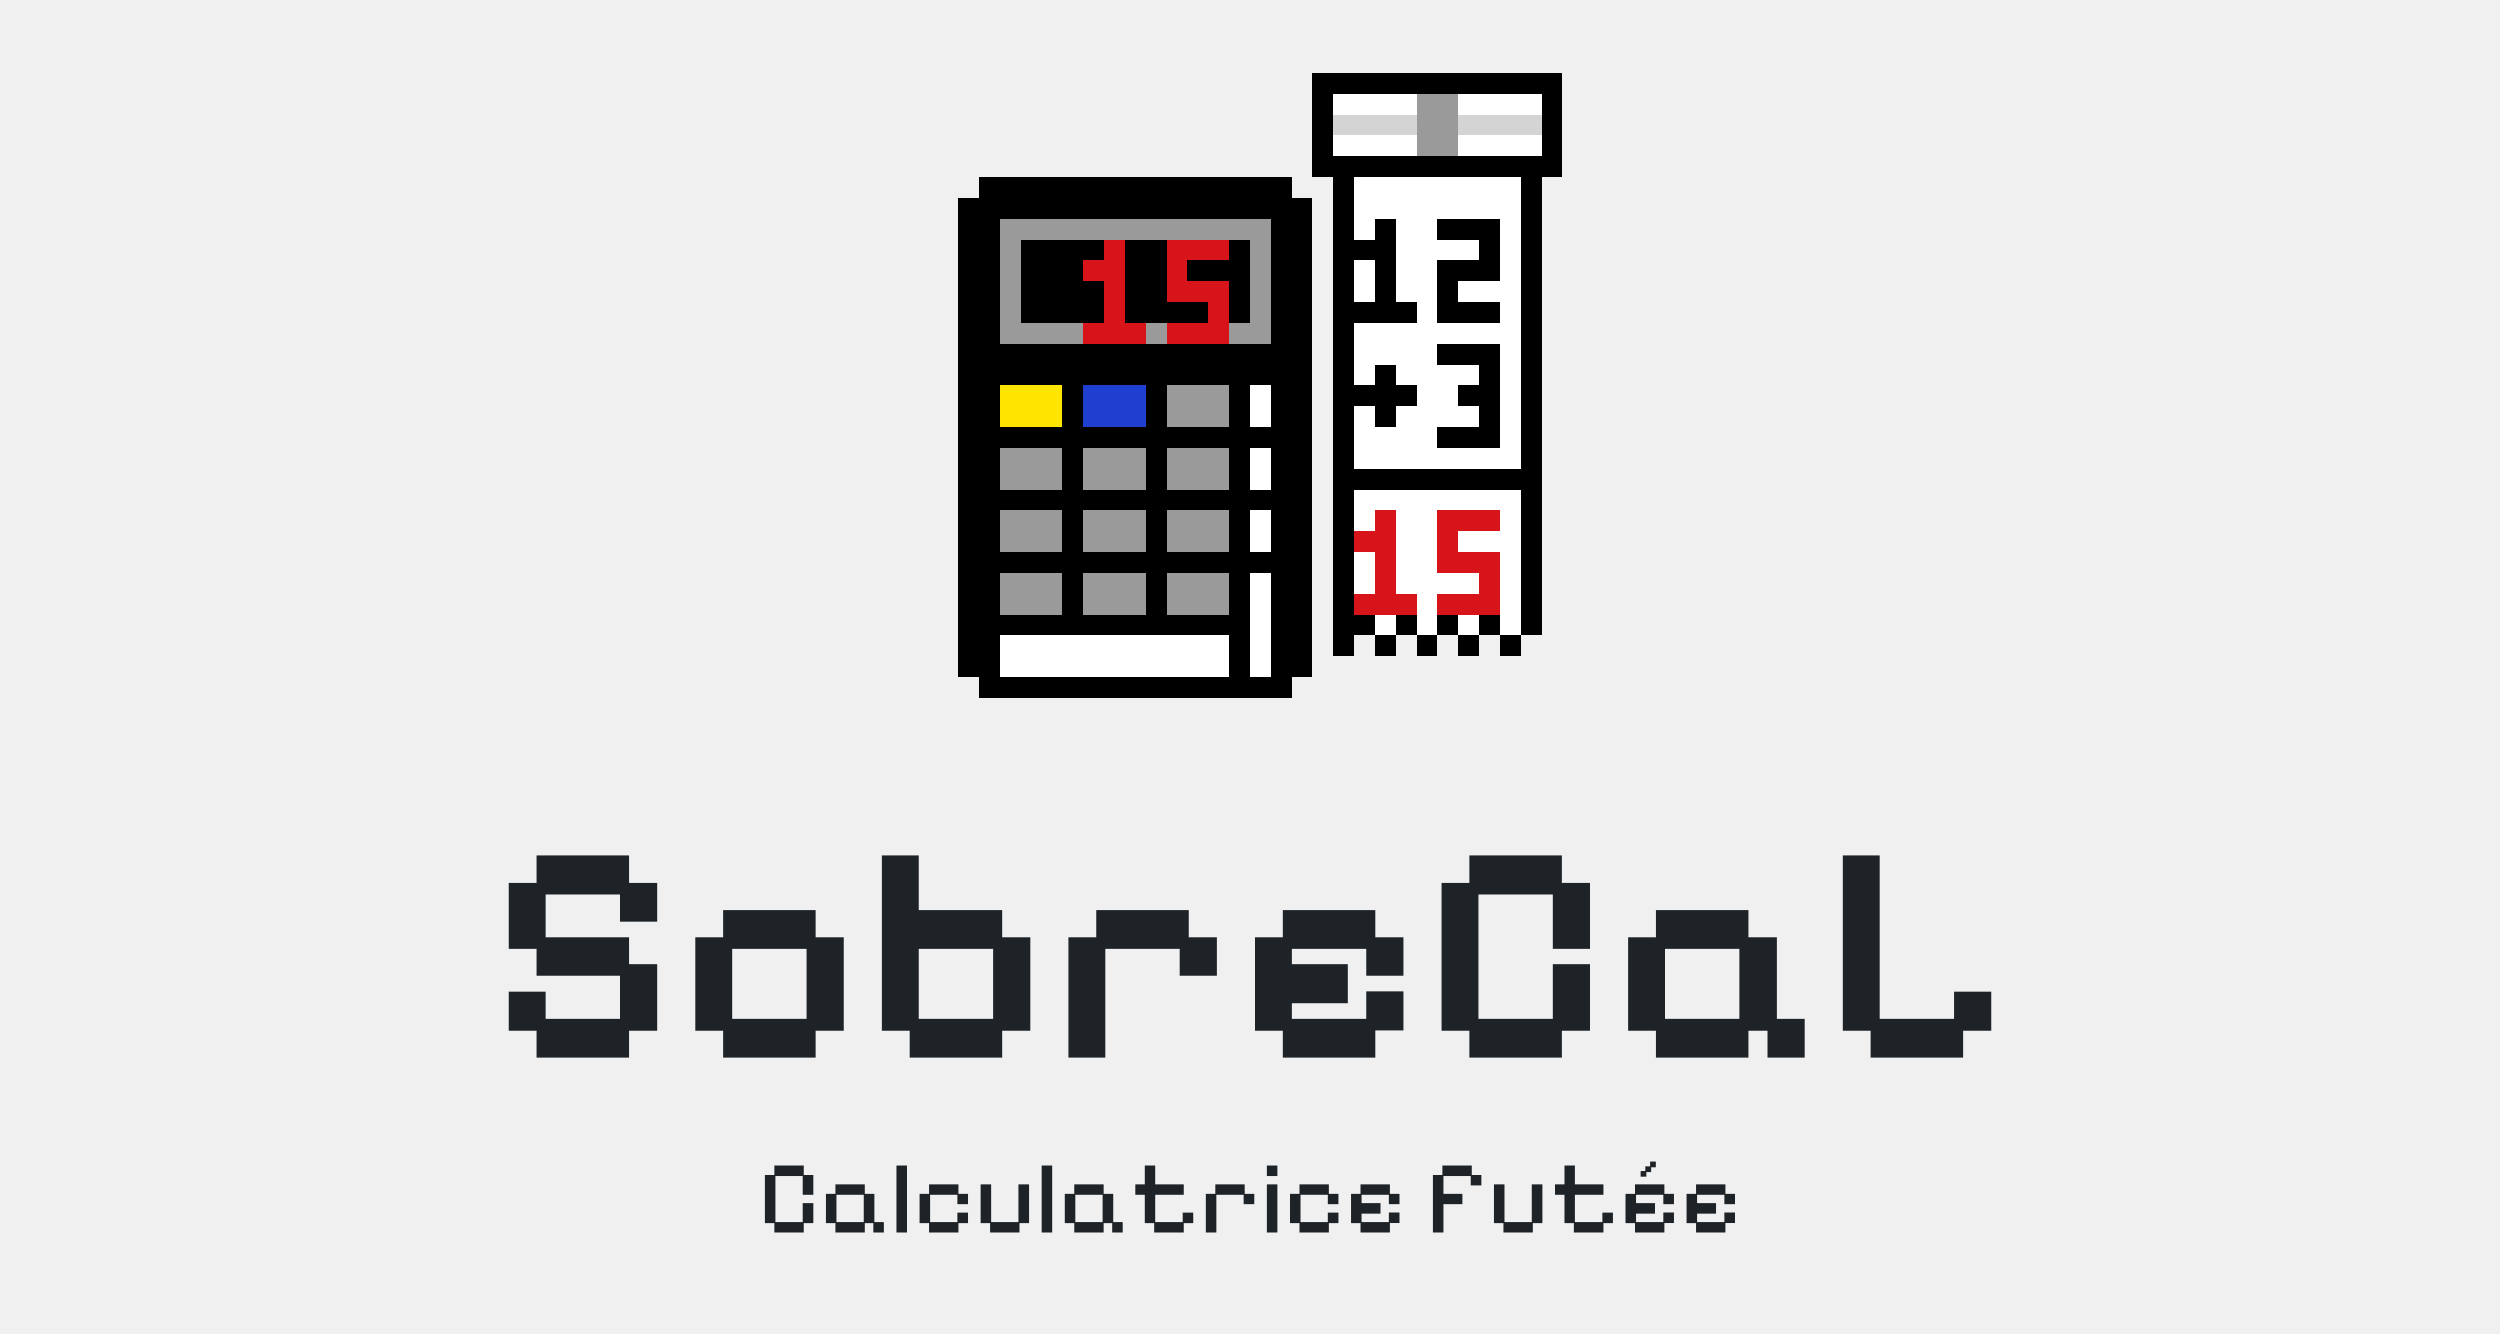
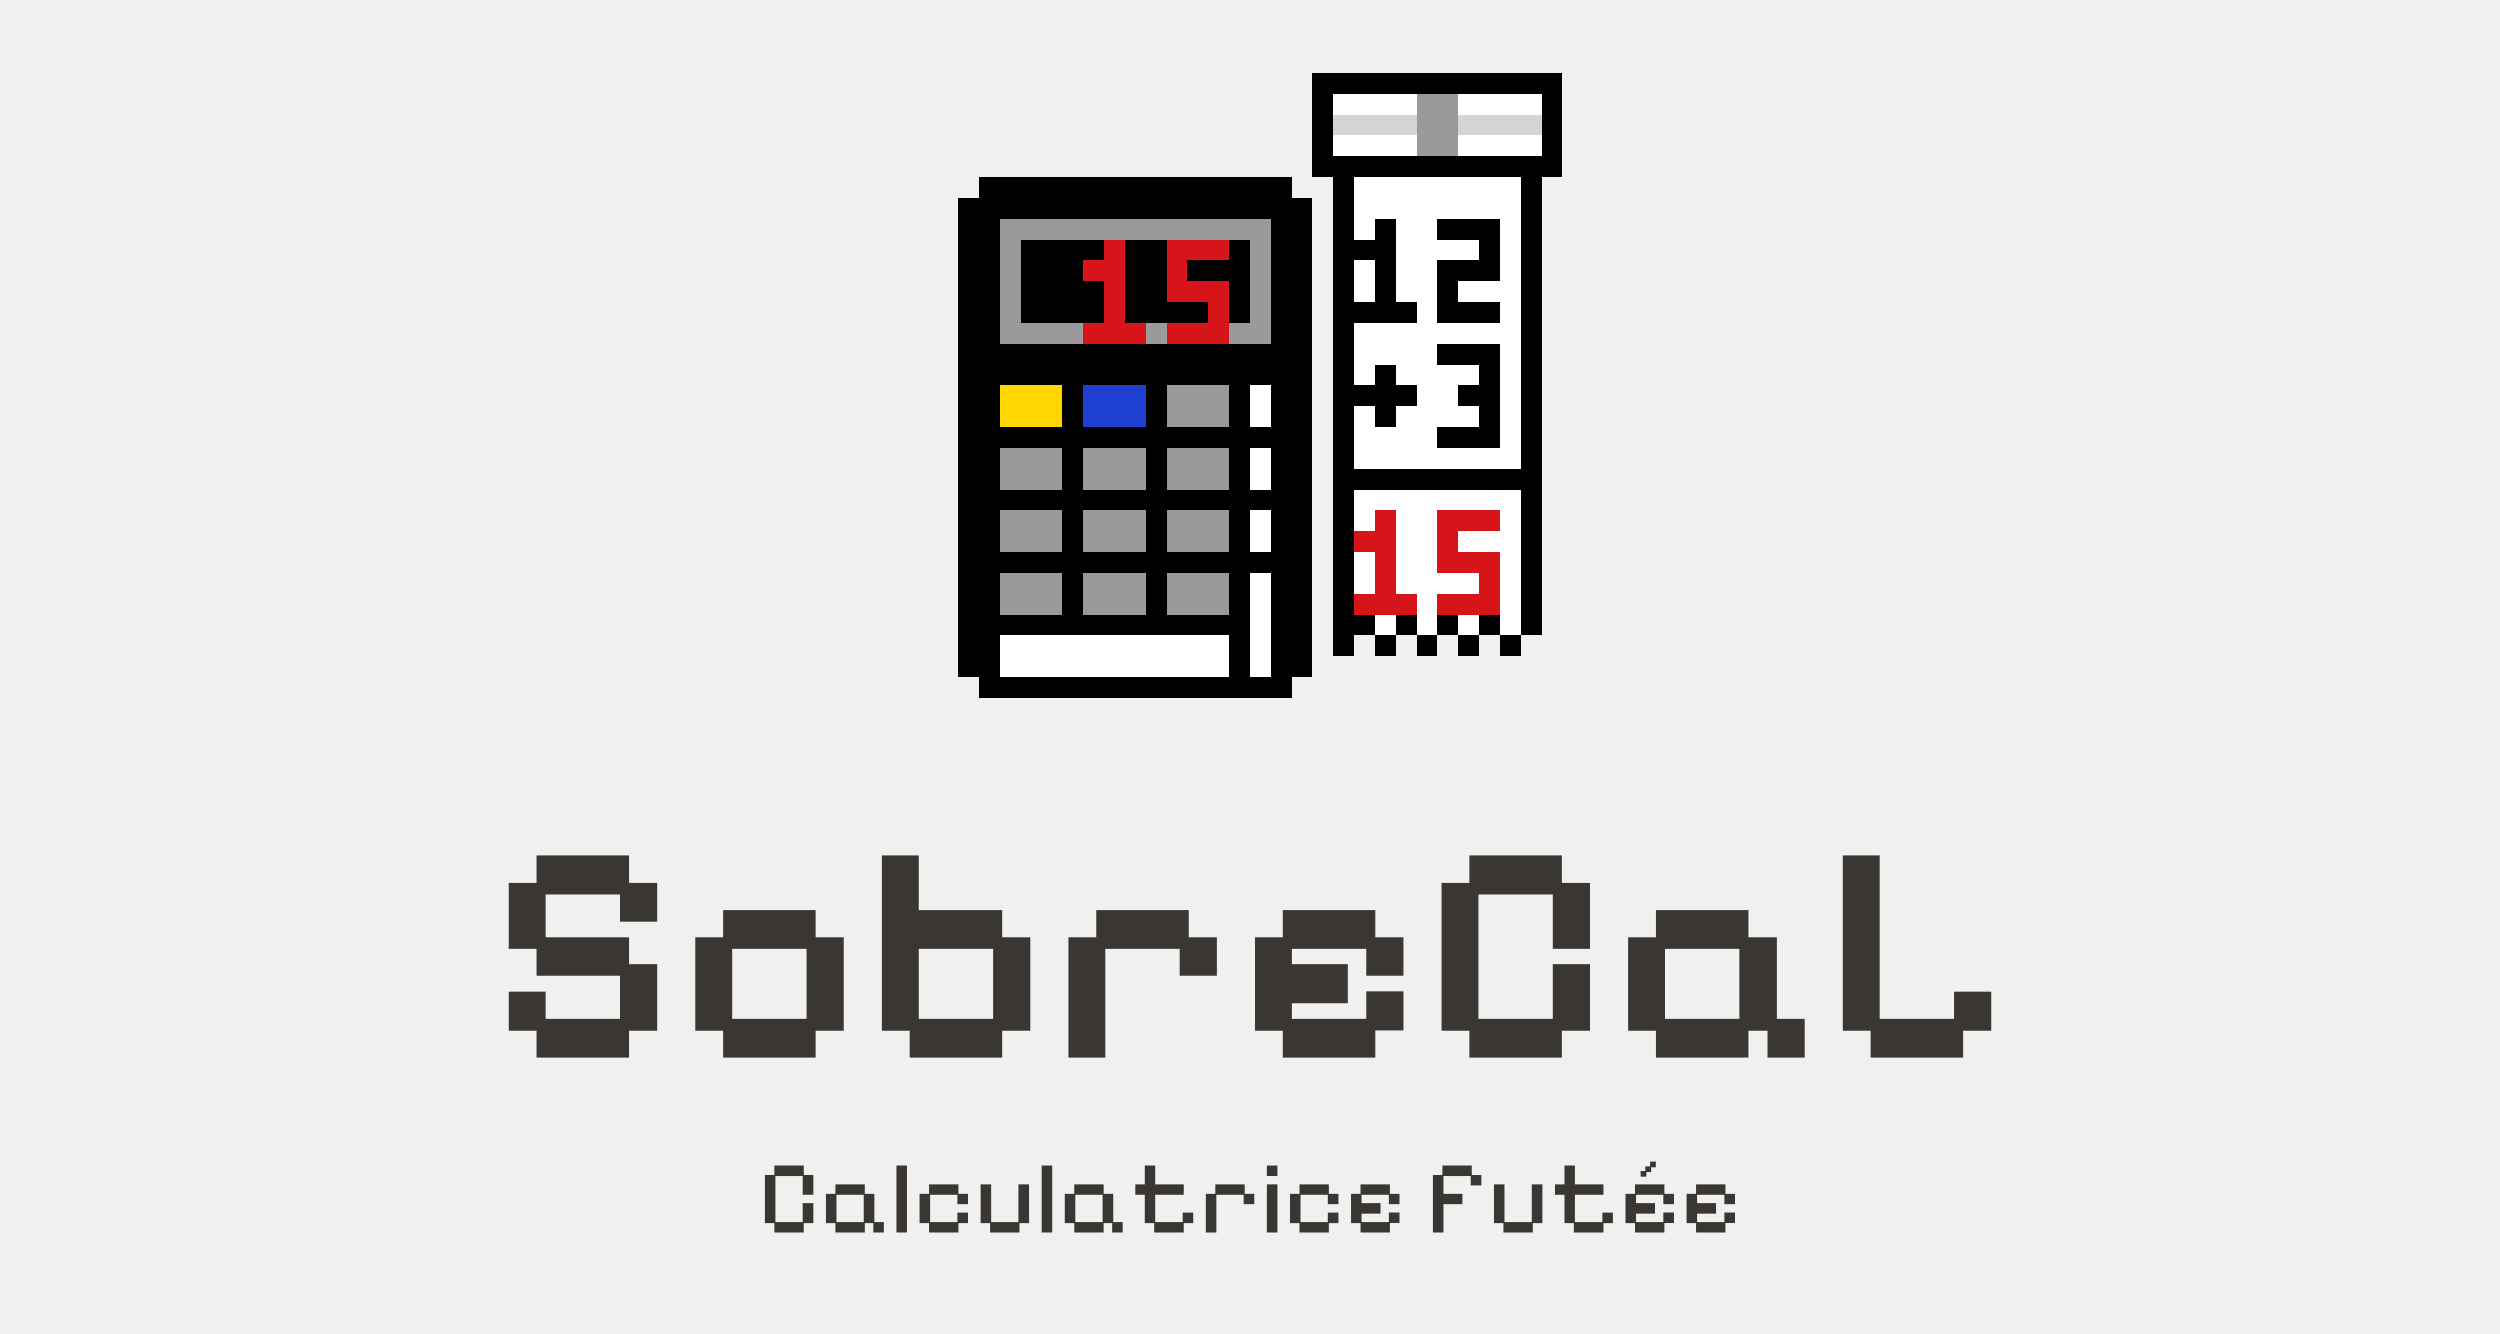
<svg xmlns="http://www.w3.org/2000/svg" viewBox="0 0 960 512" width="960" height="512">
  <g transform="translate(352 20) scale(8)" shape-rendering="crispEdges">
    <path fill="#000000" d="M19 1h12v1h-12zM19 2h1v1h-1zM30 2h1v1h-1zM19 3h1v1h-1zM30 3h1v1h-1zM19 4h1v1h-1zM30 4h1v1h-1zM19 5h12v1h-12zM3 6h15v1h-15zM20 6h1v1h-1zM29 6h1v1h-1zM2 7h17v1h-17zM20 7h1v1h-1zM29 7h1v1h-1zM2 8h2v1h-2zM17 8h2v1h-2zM20 8h1v1h-1zM22 8h1v1h-1zM25 8h3v1h-3zM29 8h1v1h-1zM2 9h2v1h-2zM5 9h4v1h-4zM10 9h2v1h-2zM15 9h1v1h-1zM17 9h2v1h-2zM20 9h3v1h-3zM27 9h1v1h-1zM29 9h1v1h-1zM2 10h2v1h-2zM5 10h3v1h-3zM10 10h2v1h-2zM13 10h3v1h-3zM17 10h2v1h-2zM20 10h1v1h-1zM22 10h1v1h-1zM25 10h3v1h-3zM29 10h1v1h-1zM2 11h2v1h-2zM5 11h4v1h-4zM10 11h2v1h-2zM15 11h1v1h-1zM17 11h2v1h-2zM20 11h1v1h-1zM22 11h1v1h-1zM25 11h1v1h-1zM29 11h1v1h-1zM2 12h2v1h-2zM5 12h4v1h-4zM10 12h4v1h-4zM15 12h1v1h-1zM17 12h2v1h-2zM20 12h4v1h-4zM25 12h3v1h-3zM29 12h1v1h-1zM2 13h2v1h-2zM17 13h2v1h-2zM20 13h1v1h-1zM29 13h1v1h-1zM2 14h17v1h-17zM20 14h1v1h-1zM25 14h3v1h-3zM29 14h1v1h-1zM2 15h17v1h-17zM20 15h1v1h-1zM22 15h1v1h-1zM27 15h1v1h-1zM29 15h1v1h-1zM2 16h2v1h-2zM7 16h1v1h-1zM11 16h1v1h-1zM15 16h1v1h-1zM17 16h2v1h-2zM20 16h4v1h-4zM26 16h2v1h-2zM29 16h1v1h-1zM2 17h2v1h-2zM7 17h1v1h-1zM11 17h1v1h-1zM15 17h1v1h-1zM17 17h2v1h-2zM20 17h1v1h-1zM22 17h1v1h-1zM27 17h1v1h-1zM29 17h1v1h-1zM2 18h17v1h-17zM20 18h1v1h-1zM25 18h3v1h-3zM29 18h1v1h-1zM2 19h2v1h-2zM7 19h1v1h-1zM11 19h1v1h-1zM15 19h1v1h-1zM17 19h2v1h-2zM20 19h1v1h-1zM29 19h1v1h-1zM2 20h2v1h-2zM7 20h1v1h-1zM11 20h1v1h-1zM15 20h1v1h-1zM17 20h2v1h-2zM20 20h10v1h-10zM2 21h17v1h-17zM20 21h1v1h-1zM29 21h1v1h-1zM2 22h2v1h-2zM7 22h1v1h-1zM11 22h1v1h-1zM15 22h1v1h-1zM17 22h2v1h-2zM20 22h1v1h-1zM29 22h1v1h-1zM2 23h2v1h-2zM7 23h1v1h-1zM11 23h1v1h-1zM15 23h1v1h-1zM17 23h2v1h-2zM20 23h1v1h-1zM29 23h1v1h-1zM2 24h17v1h-17zM20 24h1v1h-1zM29 24h1v1h-1zM2 25h2v1h-2zM7 25h1v1h-1zM11 25h1v1h-1zM15 25h1v1h-1zM17 25h2v1h-2zM20 25h1v1h-1zM29 25h1v1h-1zM2 26h2v1h-2zM7 26h1v1h-1zM11 26h1v1h-1zM15 26h1v1h-1zM17 26h2v1h-2zM20 26h1v1h-1zM29 26h1v1h-1zM2 27h14v1h-14zM17 27h2v1h-2zM20 27h2v1h-2zM23 27h1v1h-1zM25 27h1v1h-1zM27 27h1v1h-1zM29 27h1v1h-1zM2 28h2v1h-2zM15 28h1v1h-1zM17 28h2v1h-2zM20 28h1v1h-1zM22 28h1v1h-1zM24 28h1v1h-1zM26 28h1v1h-1zM28 28h1v1h-1zM2 29h2v1h-2zM15 29h1v1h-1zM17 29h2v1h-2zM3 30h15v1h-15z" />
    <path fill="#ffffff" d="M20 2h4v1h-4zM26 2h4v1h-4zM20 4h4v1h-4zM26 4h4v1h-4zM21 6h8v1h-8zM21 7h8v1h-8zM21 8h1v1h-1zM23 8h2v1h-2zM28 8h1v1h-1zM23 9h4v1h-4zM28 9h1v1h-1zM21 10h1v1h-1zM23 10h2v1h-2zM28 10h1v1h-1zM21 11h1v1h-1zM23 11h2v1h-2zM26 11h3v1h-3zM24 12h1v1h-1zM28 12h1v1h-1zM21 13h8v1h-8zM21 14h4v1h-4zM28 14h1v1h-1zM21 15h1v1h-1zM23 15h4v1h-4zM28 15h1v1h-1zM16 16h1v1h-1zM24 16h2v1h-2zM28 16h1v1h-1zM16 17h1v1h-1zM21 17h1v1h-1zM23 17h4v1h-4zM28 17h1v1h-1zM21 18h4v1h-4zM28 18h1v1h-1zM16 19h1v1h-1zM21 19h8v1h-8zM16 20h1v1h-1zM21 21h8v1h-8zM16 22h1v1h-1zM21 22h1v1h-1zM23 22h2v1h-2zM28 22h1v1h-1zM16 23h1v1h-1zM23 23h2v1h-2zM26 23h3v1h-3zM21 24h1v1h-1zM23 24h2v1h-2zM28 24h1v1h-1zM16 25h1v1h-1zM21 25h1v1h-1zM23 25h4v1h-4zM28 25h1v1h-1zM16 26h1v1h-1zM24 26h1v1h-1zM28 26h1v1h-1zM16 27h1v1h-1zM22 27h1v1h-1zM24 27h1v1h-1zM26 27h1v1h-1zM28 27h1v1h-1zM4 28h11v1h-11zM16 28h1v1h-1zM4 29h11v1h-11zM16 29h1v1h-1z" />
    <path fill="#9a9a9a" d="M24 2h2v1h-2zM24 3h2v1h-2zM24 4h2v1h-2zM4 8h13v1h-13zM4 9h1v1h-1zM16 9h1v1h-1zM4 10h1v1h-1zM16 10h1v1h-1zM4 11h1v1h-1zM16 11h1v1h-1zM4 12h1v1h-1zM16 12h1v1h-1zM4 13h4v1h-4zM11 13h1v1h-1zM15 13h2v1h-2zM12 16h3v1h-3zM12 17h3v1h-3zM4 19h3v1h-3zM8 19h3v1h-3zM12 19h3v1h-3zM4 20h3v1h-3zM8 20h3v1h-3zM12 20h3v1h-3zM4 22h3v1h-3zM8 22h3v1h-3zM12 22h3v1h-3zM4 23h3v1h-3zM8 23h3v1h-3zM12 23h3v1h-3zM4 25h3v1h-3zM8 25h3v1h-3zM12 25h3v1h-3zM4 26h3v1h-3zM8 26h3v1h-3zM12 26h3v1h-3z" />
    <path fill="#d4d4d4" d="M20 3h4v1h-4zM26 3h4v1h-4z" />
    <path fill="#D7141A" d="M9 9h1v1h-1zM12 9h3v1h-3zM8 10h2v1h-2zM12 10h1v1h-1zM9 11h1v1h-1zM12 11h3v1h-3zM9 12h1v1h-1zM14 12h1v1h-1zM8 13h3v1h-3zM12 13h3v1h-3zM22 22h1v1h-1zM25 22h3v1h-3zM21 23h2v1h-2zM25 23h1v1h-1zM22 24h1v1h-1zM25 24h3v1h-3zM22 25h1v1h-1zM27 25h1v1h-1zM21 26h3v1h-3zM25 26h3v1h-3z" />
-     <path fill="#FFE500" d="M4 16h3v1h-3zM4 17h3v1h-3z" />
+     <path fill="#FFD600" d="M4 16h3v1h-3zM4 17h3v1h-3z" />
    <path fill="#1F3FD1" d="M8 16h3v1h-3zM8 17h3v1h-3z" />
  </g>
-   <path fill="#1E2328" d="M206.04 406.12V395.8H195.36V380.8H209.52V391.24H238.08V374.68H206.04V364.36H195.36V339.04H206.04V328.48H241.56V339.04H252.36V353.92H238.08V343.48H209.52V359.92H241.56V370.24H252.36V395.8H241.56V406.12ZM277.68 406.12V395.8H267.0V359.92H277.68V349.48H313.2V359.92H324.0V395.8H313.2V406.12ZM281.16 391.24H309.72V364.36H281.16ZM349.32 406.12V395.8H338.64V328.48H352.8V349.48H384.84V359.92H395.64V395.8H384.84V406.12ZM352.8 391.24H381.36V364.36H352.8ZM410.28 406.12V359.92H420.96V349.48H456.48V359.92H467.28V374.68H453V364.36H424.44V406.12ZM492.6 406.12V395.8H481.92V359.92H492.6V349.48H528.12V359.92H538.92V374.68H524.64V364.36H496.08V370.24H517.56V385.24H496.08V391.24H524.64V380.68H538.92V395.68H528.12V406.12ZM564.24 406.12V395.8H553.56V339.04H564.24V328.48H599.76V339.04H610.56V364.36H596.28V343.48H567.72V391.24H596.28V370.24H610.56V395.8H599.76V406.12ZM635.88 406.12V395.8H625.2V359.92H635.88V349.48H671.4V359.92H682.32V391.24H693.0V406.12H678.72V395.8H671.4V406.12ZM639.36 391.24H667.92V364.36H639.36ZM718.32 406.12V395.8H707.64V328.48H721.8V391.24H750.36V380.8H764.64V395.8H753.84V406.12Z" />
-   <path fill="#1E2328" d="M297.36 473.28V469.68H293.72V451.2H297.36V447.56H308.64V451.2H312.32V458.8H308.24V451.6H297.76V469.28H308.24V462.0H312.32V469.68H308.64V473.28ZM320.8 473.28V469.68H317.16V458.44H320.8V454.8H332.08V458.44H335.76V469.28H339.4V473.28H335.36V469.68H332.08V473.28ZM321.2 469.28H331.68V458.8H321.2ZM344.24 473.28V447.56H348.28V473.28ZM356.76 473.28V469.68H353.12V458.44H356.76V454.8H368.04V458.44H371.72V462.4H367.64V458.8H357.16V469.28H367.64V465.64H371.72V469.68H368.04V473.28ZM380.2 473.28V469.68H376.56V454.8H380.6V469.28H391.08V454.8H395.16V469.68H391.48V473.28ZM400.0 473.28V447.56H404.04V473.28ZM412.52 473.28V469.68H408.88V458.44H412.52V454.8H423.8V458.44H427.48V469.28H431.12V473.28H427.08V469.68H423.8V473.28ZM412.92 469.28H423.4V458.8H412.92ZM443.2 473.28V469.68H439.6V458.8H435.96V454.8H439.6V447.56H443.6V454.8H454.56V458.8H443.6V469.28H454.16V465.64H458.2V469.68H454.56V473.28ZM463.04 473.28V458.44H466.68V454.8H477.96V458.44H481.64V462.4H477.56V458.8H467.08V473.28ZM486.48 473.28V454.8H490.52V473.28ZM486.48 451.6V447.56H490.52V451.6ZM499 473.28V469.68H495.36V458.44H499V454.8H510.28V458.44H513.96V462.4H509.88V458.8H499.4V469.28H509.88V465.64H513.96V469.68H510.28V473.28ZM522.44 473.28V469.68H518.8V458.44H522.44V454.8H533.72V458.44H537.4V462.4H533.32V458.8H522.84V462.0H530.12V466.04H522.84V469.28H533.32V465.6H537.4V469.64H533.72V473.28ZM550.24 473.28V451.2H553.88V447.56H565.16V451.2H568.84V455.2H564.76V451.6H554.28V458.44H561.56V462.4H554.28V473.28ZM577.32 473.28V469.68H573.68V454.8H577.72V469.28H588.2V454.8H592.28V469.68H588.6V473.28ZM604.36 473.28V469.68H600.76V458.8H597.12V454.8H600.76V447.56H604.76V454.8H615.72V458.8H604.76V469.28H615.32V465.64H619.36V469.68H615.72V473.28ZM627.84 473.28V469.68H624.2V458.44H627.84V454.8H639.12V458.44H642.8V462.4H638.72V458.8H628.24V462.0H635.52V466.04H628.24V469.28H638.72V465.6H642.8V469.64H639.12V473.28ZM630.0 451.84V449.68H631.8V447.88H633.64V446.04H635.84V448.24H634.04V450.08H632.2V451.84ZM651.28 473.28V469.68H647.64V458.44H651.28V454.8H662.56V458.44H666.24V462.4H662.16V458.8H651.68V462.0H658.96V466.04H651.68V469.28H662.16V465.6H666.24V469.64H662.56V473.28Z" />
+   <path fill="#3A3733" d="M206.04 406.12V395.8H195.36V380.8H209.52V391.24H238.08V374.68H206.04V364.36H195.36V339.04H206.04V328.48H241.56V339.04H252.36V353.92H238.08V343.48H209.52V359.92H241.56V370.24H252.36V395.8H241.56V406.12ZM277.68 406.12V395.8H267.0V359.92H277.68V349.48H313.2V359.92H324.0V395.8H313.2V406.12ZM281.16 391.24H309.72V364.36H281.16ZM349.32 406.12V395.8H338.64V328.48H352.8V349.48H384.84V359.92H395.64V395.8H384.84V406.12ZM352.8 391.24H381.36V364.36H352.8ZM410.28 406.12V359.92H420.96V349.48H456.48V359.92H467.28V374.68H453V364.36H424.44V406.12ZM492.6 406.12V395.8H481.92V359.92H492.6V349.48H528.12V359.92H538.92V374.68H524.64V364.36H496.08V370.24H517.56V385.24H496.08V391.24H524.64V380.68H538.92V395.68H528.12V406.12ZM564.24 406.12V395.8H553.56V339.04H564.24V328.48H599.76V339.04H610.56V364.36H596.28V343.48H567.72V391.24H596.28V370.24H610.56V395.8H599.76V406.12ZM635.88 406.12V395.8H625.2V359.92H635.88V349.48H671.4V359.92H682.32V391.24H693.0V406.12H678.72V395.8H671.4V406.12ZM639.36 391.24H667.92V364.36H639.36ZM718.32 406.12V395.8H707.64V328.48H721.8V391.24H750.36V380.8H764.64V395.8H753.84V406.12Z" />
+   <path fill="#3A3733" d="M297.36 473.28V469.68H293.72V451.2H297.36V447.56H308.64V451.2H312.32V458.8H308.24V451.6H297.76V469.28H308.24V462.0H312.32V469.68H308.64V473.28ZM320.8 473.28V469.68H317.16V458.44H320.8V454.8H332.08V458.44H335.76V469.28H339.4V473.28H335.36V469.68H332.08V473.28ZM321.2 469.28H331.68V458.8H321.2ZM344.24 473.28V447.56H348.28V473.28ZM356.76 473.28V469.68H353.12V458.44H356.76V454.8H368.04V458.44H371.72V462.4H367.64V458.8H357.16V469.28H367.64V465.64H371.72V469.68H368.04V473.28ZM380.2 473.28V469.68H376.56V454.8H380.6V469.28H391.08V454.8H395.16V469.68H391.48V473.28ZM400.0 473.28V447.56H404.04V473.28ZM412.52 473.28V469.68H408.88V458.44H412.52V454.8H423.8V458.44H427.48V469.28H431.12V473.28H427.08V469.68H423.8V473.28ZM412.92 469.28H423.4V458.8H412.92ZM443.2 473.28V469.68H439.6V458.8H435.96V454.8H439.6V447.56H443.6V454.8H454.56V458.8H443.6V469.28H454.16V465.64H458.2V469.68H454.56V473.28ZM463.04 473.28V458.44H466.68V454.8H477.96V458.44H481.64V462.4H477.56V458.8H467.08V473.28ZM486.48 473.28V454.8H490.52V473.28ZM486.48 451.6V447.56H490.52V451.6ZM499 473.28V469.68H495.36V458.44H499V454.8H510.28V458.44H513.96V462.4H509.88V458.8H499.4V469.28H509.88V465.64H513.96V469.68H510.28V473.28ZM522.44 473.28V469.68H518.8V458.44H522.44V454.8H533.72V458.44H537.4V462.4H533.32V458.8H522.84V462.0H530.12V466.04H522.84V469.28H533.32V465.6H537.4V469.64H533.72V473.28ZM550.24 473.28V451.2H553.88V447.56H565.16V451.2H568.84V455.2H564.76V451.6H554.28V458.44H561.56V462.4H554.28V473.28ZM577.32 473.28V469.68H573.68V454.8H577.72V469.28H588.2V454.8H592.28V469.68H588.6V473.28ZM604.36 473.28V469.68H600.76V458.8H597.12V454.8H600.76V447.56H604.76V454.8H615.72V458.8H604.76V469.28H615.32V465.64H619.36V469.68H615.72V473.28ZM627.84 473.28V469.68H624.2V458.44H627.84V454.8H639.12V458.44H642.8V462.4H638.72V458.8H628.24V462.0H635.52V466.04H628.24V469.28H638.72V465.6H642.8V469.64H639.12V473.28ZM630.0 451.84V449.68H631.8V447.88H633.64V446.04H635.84V448.24H634.04V450.08H632.2V451.84ZM651.28 473.28V469.68H647.64V458.44H651.28V454.8H662.56V458.44H666.24V462.4H662.16V458.8H651.68V462.0H658.96V466.04H651.68V469.28H662.16V465.6H666.24V469.64H662.56V473.28Z" />
</svg>
